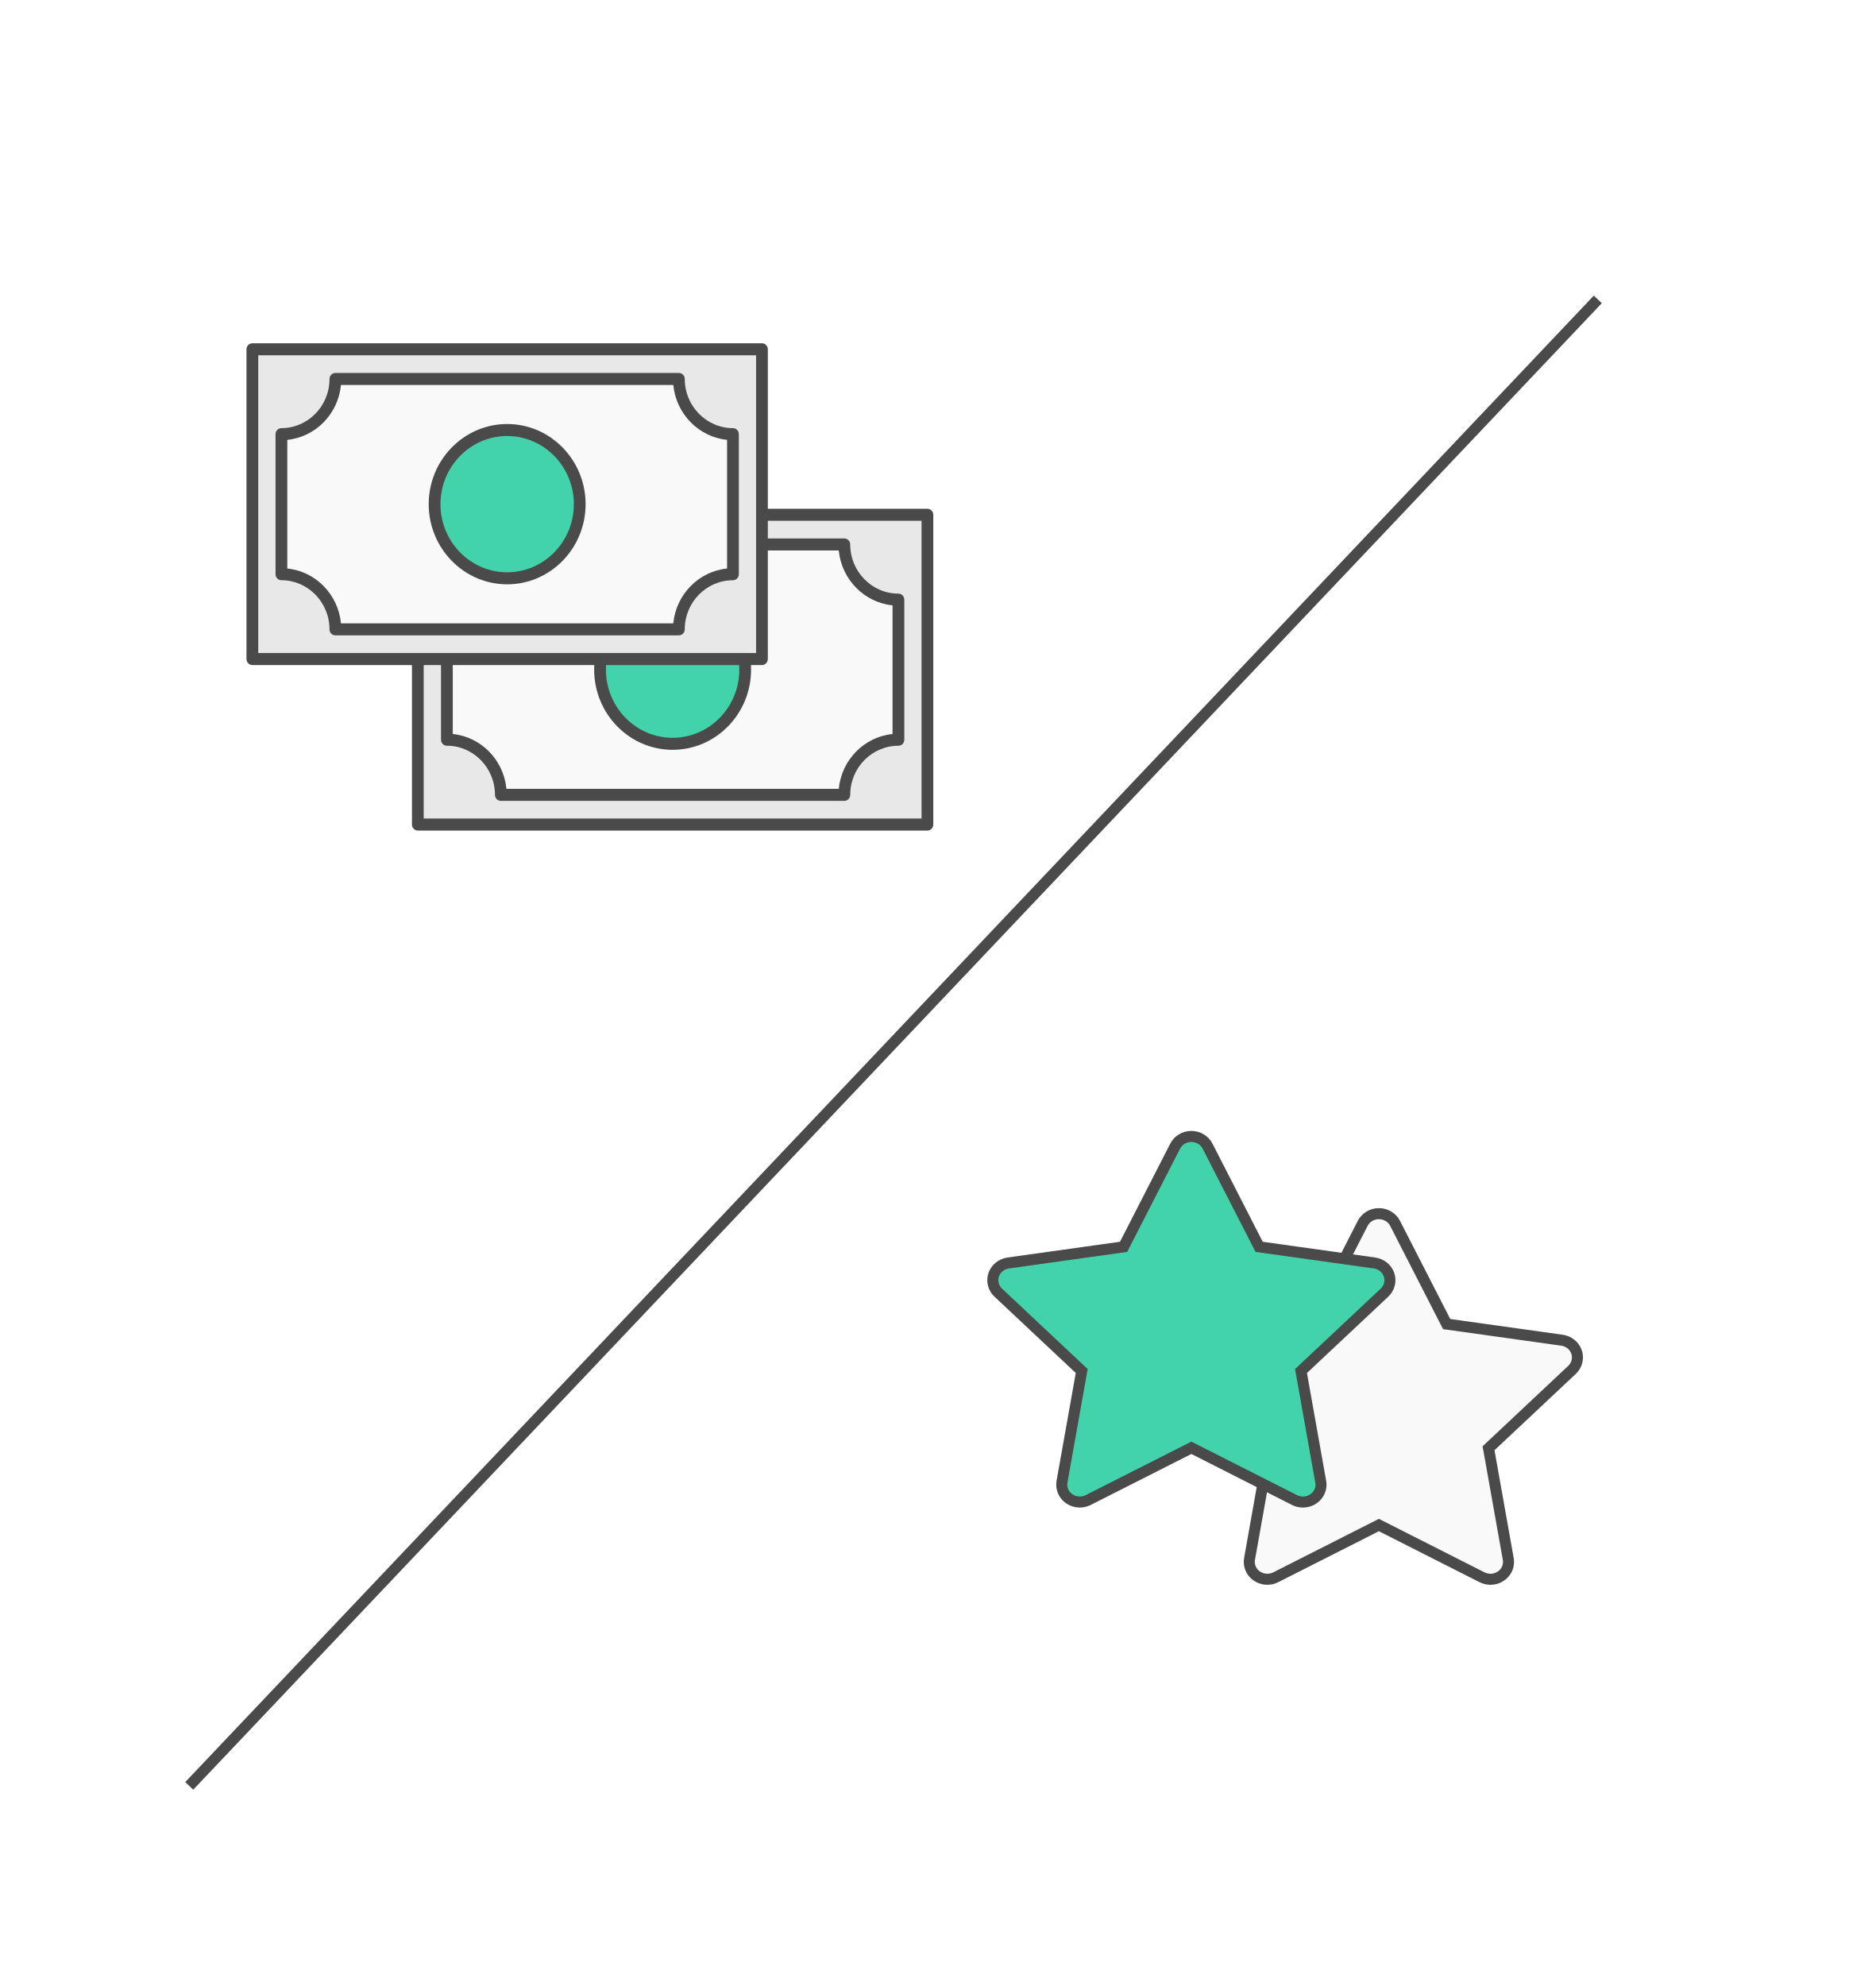
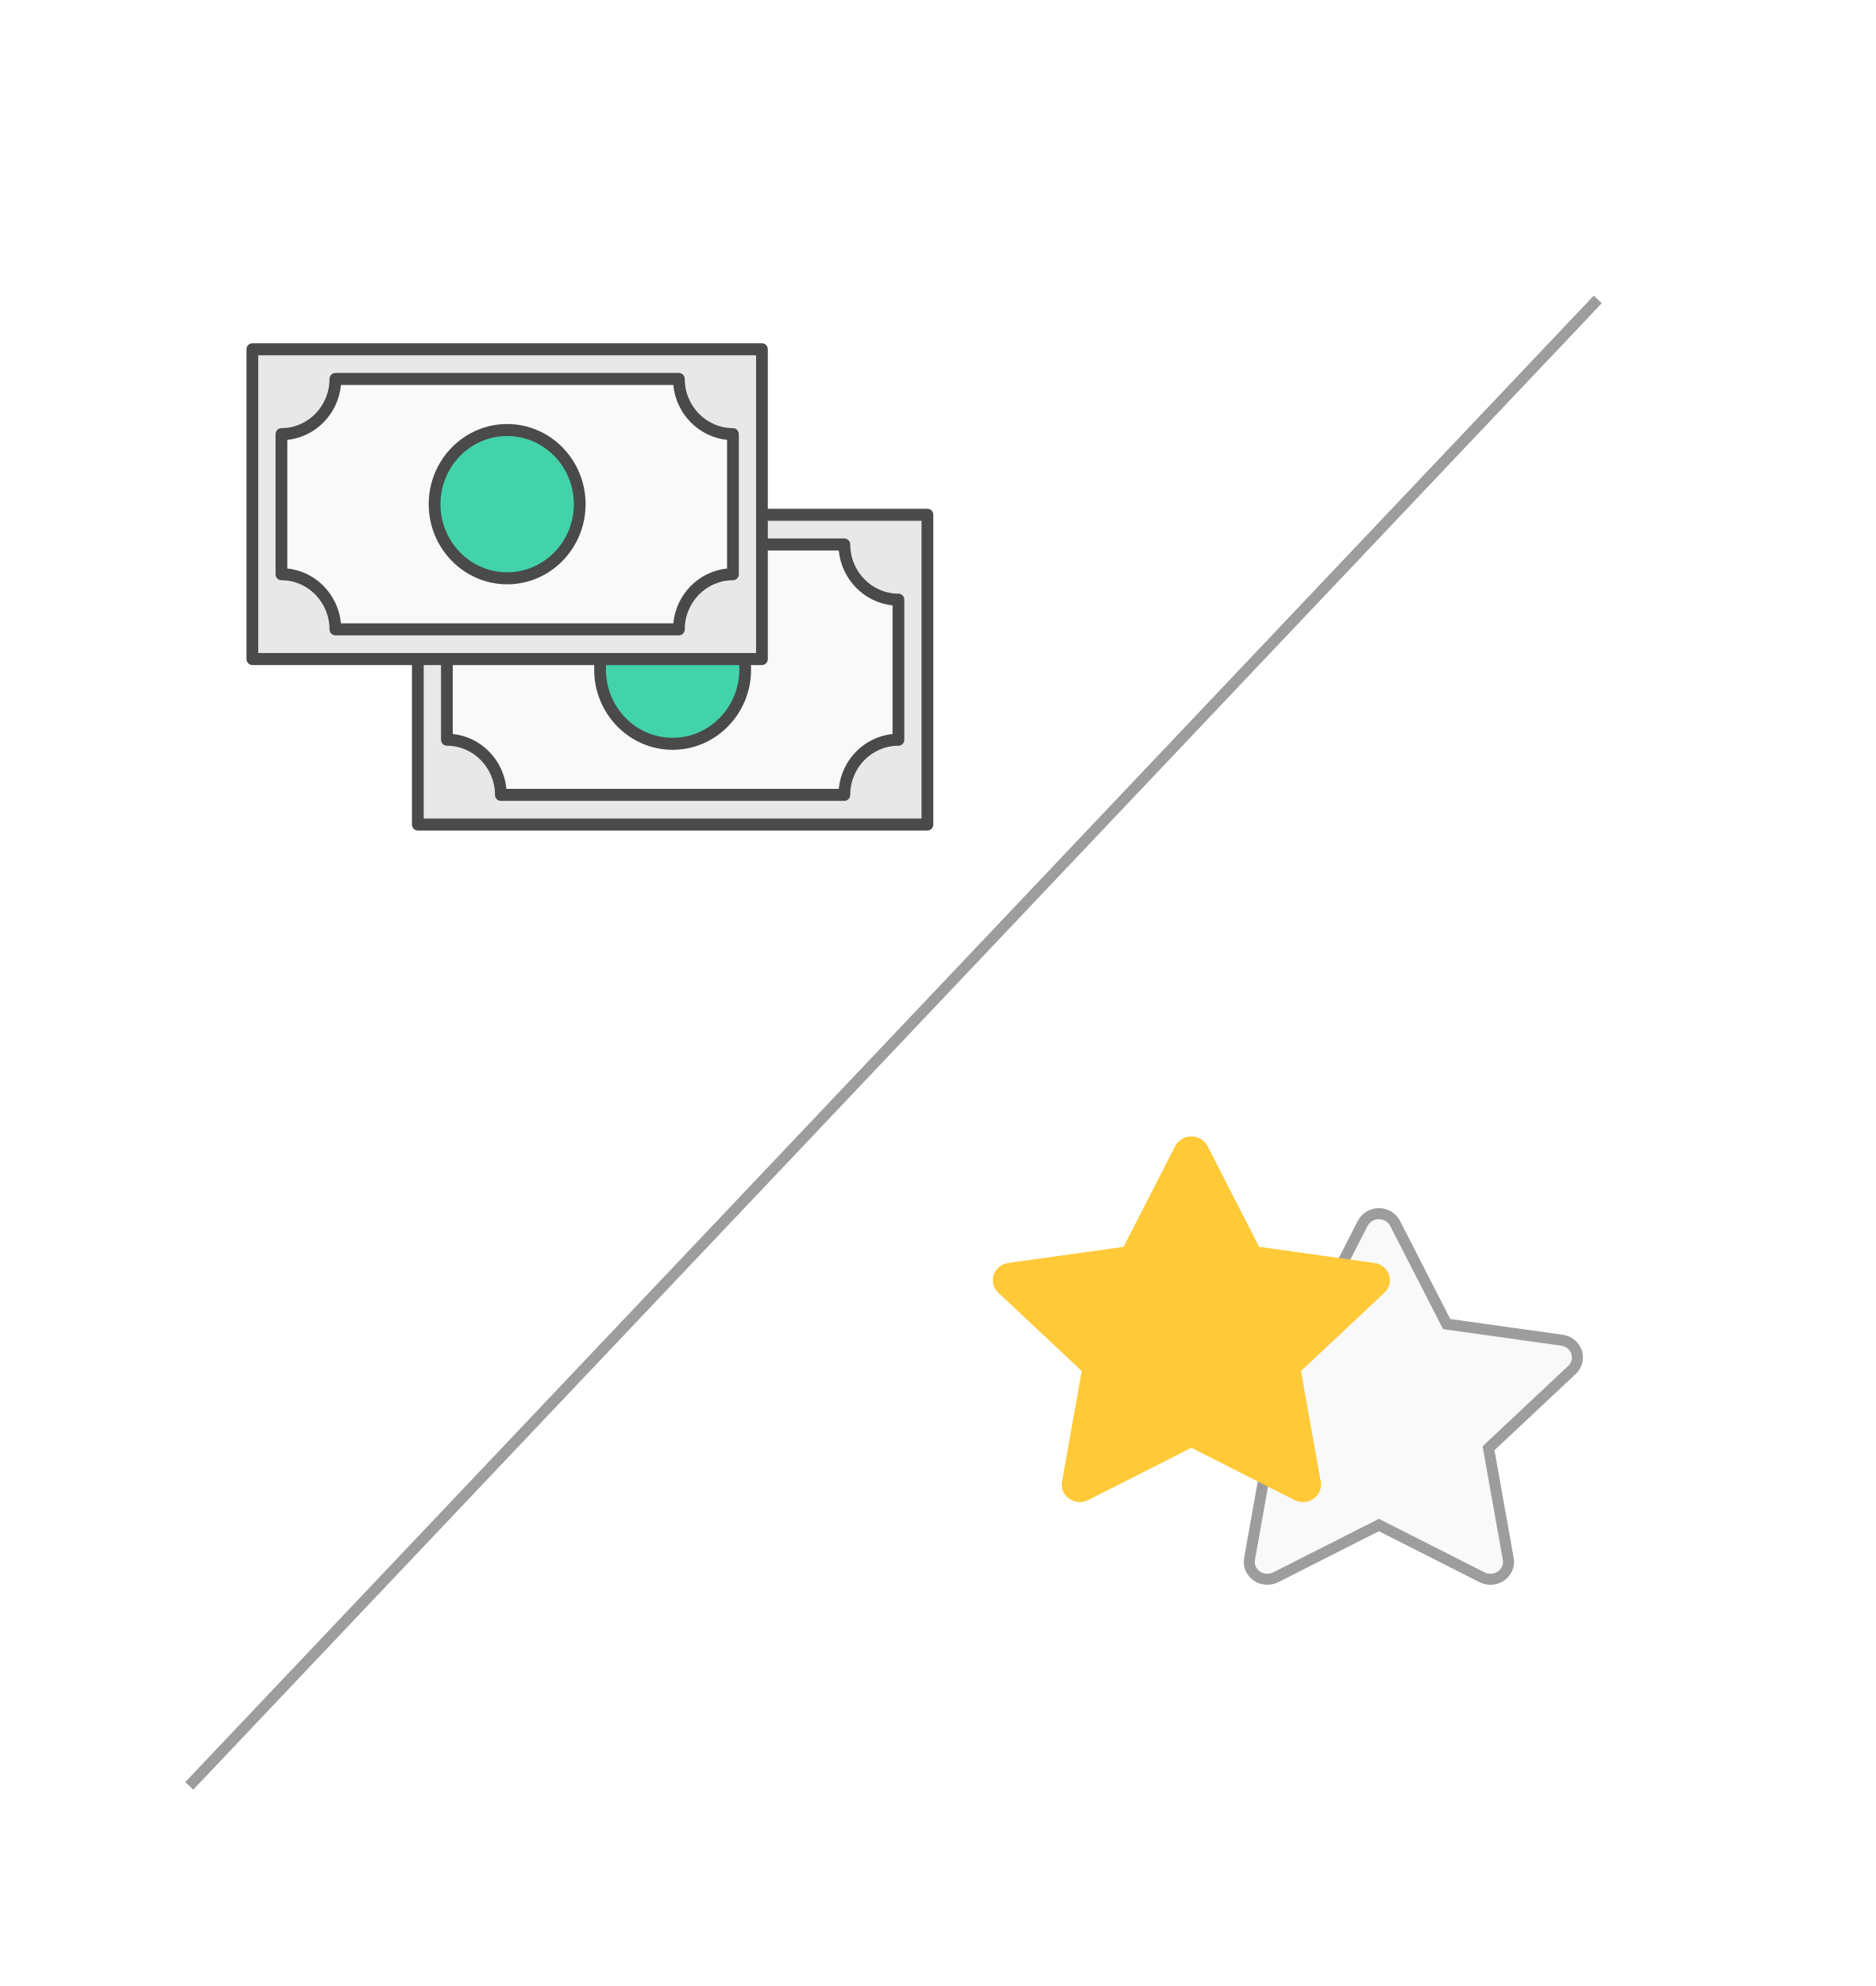
<svg xmlns="http://www.w3.org/2000/svg" width="170px" height="180px" viewBox="0 0 170 180" version="1.1">
  <defs />
  <g id="Page-1" stroke="none" stroke-width="1" fill="none" fill-rule="evenodd">
-     <g id="get-rewards">
+     <g id="get_rewards-copy">
      <g id="Group" transform="translate(61, 61) rotate(-360) translate(-61, -61) translate(37, 46)">
        <path d="M47.073,0.113 L0.877,0.113 C0.583,0.113 0.344,0.356 0.344,0.657 L0.344,28.732 C0.344,29.032 0.583,29.276 0.877,29.276 L47.072,29.276 C47.366,29.276 47.605,29.032 47.605,28.732 L47.605,0.657 C47.605,0.356 47.367,0.113 47.073,0.113 L47.073,0.113 Z" id="Shape" fill="#4A4A4A" />
        <polygon id="Path" fill="#E8E8E8" points="1.41 28.187 1.41 1.201 46.539 1.201 46.539 28.187" />
        <path d="M3.51,21.588 C5.913,21.589 7.869,23.587 7.87,26.041 C7.87,26.342 8.109,26.586 8.403,26.586 L39.542,26.586 C39.837,26.586 40.075,26.342 40.075,26.041 C40.075,23.586 42.035,21.59 44.444,21.59 C44.738,21.59 44.977,21.346 44.977,21.045 L44.977,8.348 C44.977,8.048 44.738,7.804 44.444,7.804 C42.039,7.804 40.078,5.804 40.074,3.346 C40.073,3.046 39.835,2.803 39.541,2.803 L8.403,2.803 C8.262,2.803 8.126,2.86 8.026,2.962 C7.927,3.065 7.87,3.203 7.87,3.347 C7.871,5.803 5.915,7.803 3.51,7.804 C3.216,7.804 2.978,8.048 2.978,8.348 L2.978,21.044 C2.978,21.345 3.216,21.588 3.51,21.588 L3.51,21.588 Z" id="Shape" fill="#4A4A4A" />
        <path d="M4.044,8.866 C6.611,8.608 8.659,6.514 8.91,3.891 L39.035,3.891 C39.291,6.515 41.343,8.609 43.911,8.866 L43.911,20.527 C41.34,20.784 39.288,22.875 39.036,25.497 L8.91,25.497 C8.657,22.876 6.61,20.784 4.044,20.527 L4.044,8.866 L4.044,8.866 Z" id="Path" fill="#F9F9F9" />
        <path d="M23.975,21.959 C27.896,21.959 31.086,18.7 31.086,14.694 C31.086,10.689 27.896,7.43 23.975,7.43 C20.054,7.43 16.863,10.689 16.863,14.694 C16.863,18.7 20.054,21.959 23.975,21.959 L23.975,21.959 Z" id="Shape" fill="#4A4A4A" />
        <path d="M23.975,8.518 C27.308,8.518 30.021,11.288 30.021,14.694 C30.021,18.1 27.308,20.87 23.975,20.87 C20.641,20.87 17.929,18.1 17.929,14.694 C17.929,11.289 20.641,8.518 23.975,8.518 L23.975,8.518 Z" id="Path" fill="#42D3AA" />
      </g>
      <g id="Group-Copy" transform="translate(46, 46) rotate(-360) translate(-46, -46) translate(22, 31)">
        <path d="M47.073,0.113 L0.877,0.113 C0.583,0.113 0.344,0.356 0.344,0.657 L0.344,28.732 C0.344,29.032 0.583,29.276 0.877,29.276 L47.072,29.276 C47.366,29.276 47.605,29.032 47.605,28.732 L47.605,0.657 C47.605,0.356 47.367,0.113 47.073,0.113 L47.073,0.113 Z" id="Shape" fill="#4A4A4A" />
        <polygon id="Path" fill="#E8E8E8" points="1.41 28.187 1.41 1.201 46.539 1.201 46.539 28.187" />
        <path d="M3.51,21.588 C5.913,21.589 7.869,23.587 7.87,26.041 C7.87,26.342 8.109,26.586 8.403,26.586 L39.542,26.586 C39.837,26.586 40.075,26.342 40.075,26.041 C40.075,23.586 42.035,21.59 44.444,21.59 C44.738,21.59 44.977,21.346 44.977,21.045 L44.977,8.348 C44.977,8.048 44.738,7.804 44.444,7.804 C42.039,7.804 40.078,5.804 40.074,3.346 C40.073,3.046 39.835,2.803 39.541,2.803 L8.403,2.803 C8.262,2.803 8.126,2.86 8.026,2.962 C7.927,3.065 7.87,3.203 7.87,3.347 C7.871,5.803 5.915,7.803 3.51,7.804 C3.216,7.804 2.978,8.048 2.978,8.348 L2.978,21.044 C2.978,21.345 3.216,21.588 3.51,21.588 L3.51,21.588 Z" id="Shape" fill="#4A4A4A" />
        <path d="M4.044,8.866 C6.611,8.608 8.659,6.514 8.91,3.891 L39.035,3.891 C39.291,6.515 41.343,8.609 43.911,8.866 L43.911,20.527 C41.34,20.784 39.288,22.875 39.036,25.497 L8.91,25.497 C8.657,22.876 6.61,20.784 4.044,20.527 L4.044,8.866 L4.044,8.866 Z" id="Path" fill="#F9F9F9" />
        <path d="M23.975,21.959 C27.896,21.959 31.086,18.7 31.086,14.694 C31.086,10.689 27.896,7.43 23.975,7.43 C20.054,7.43 16.863,10.689 16.863,14.694 C16.863,18.7 20.054,21.959 23.975,21.959 L23.975,21.959 Z" id="Shape" fill="#4A4A4A" />
        <path d="M23.975,8.518 C27.308,8.518 30.021,11.288 30.021,14.694 C30.021,18.1 27.308,20.87 23.975,20.87 C20.641,20.87 17.929,18.1 17.929,14.694 C17.929,11.289 20.641,8.518 23.975,8.518 L23.975,8.518 Z" id="Path" fill="#42D3AA" />
      </g>
-       <path d="M144.5,27.5 L17.5,161.5" id="Line-Copy-5" stroke="#4A4A4A" stroke-linecap="square" />
-       <path d="M141.599,121.47 L131.143,120.006 L126.468,110.879 C126.192,110.341 125.623,110 125,110 C124.377,110 123.808,110.341 123.532,110.879 L118.857,120.006 L108.401,121.469 C107.785,121.556 107.273,121.972 107.08,122.542 C106.888,123.113 107.048,123.74 107.494,124.159 L115.06,131.262 L113.273,141.294 C113.168,141.886 113.42,142.484 113.924,142.836 C114.428,143.189 115.096,143.236 115.648,142.956 L125,138.22 L134.352,142.956 C134.592,143.078 134.853,143.138 135.113,143.138 C136.022,143.135 136.752,142.43 136.752,141.561 C136.752,141.44 136.738,141.322 136.711,141.209 L134.94,131.262 L142.506,124.159 C142.952,123.74 143.112,123.113 142.92,122.543 C142.727,121.972 142.215,121.556 141.599,121.47 Z" id="Shape-Copy-5" stroke="#4A4A4A" fill="#F9F9F9" />
-       <path d="M124.599,114.47 L114.143,113.006 L109.468,103.879 C109.192,103.341 108.623,103 108,103 C107.377,103 106.808,103.341 106.532,103.879 L101.857,113.006 L91.401,114.469 C90.785,114.556 90.273,114.972 90.08,115.542 C89.888,116.113 90.048,116.74 90.494,117.159 L98.06,124.262 L96.273,134.294 C96.168,134.886 96.42,135.484 96.924,135.836 C97.428,136.189 98.096,136.236 98.648,135.956 L108,131.22 L117.352,135.956 C117.592,136.078 117.853,136.138 118.113,136.138 C119.022,136.135 119.752,135.43 119.752,134.561 C119.752,134.44 119.738,134.322 119.711,134.209 L117.94,124.262 L125.506,117.159 C125.952,116.74 126.112,116.113 125.92,115.543 C125.727,114.972 125.215,114.556 124.599,114.47 Z" id="Shape-Copy-6" stroke="#4A4A4A" fill="#42D3AA" />
+       <path d="M144.5,27.5 L17.5,161.5" id="Line-Copy-5" stroke="#9D9D9D" stroke-linecap="square" />
+       <path d="M141.599,121.47 L131.143,120.006 L126.468,110.879 C126.192,110.341 125.623,110 125,110 C124.377,110 123.808,110.341 123.532,110.879 L118.857,120.006 L108.401,121.469 C107.785,121.556 107.273,121.972 107.08,122.542 C106.888,123.113 107.048,123.74 107.494,124.159 L115.06,131.262 L113.273,141.294 C113.168,141.886 113.42,142.484 113.924,142.836 C114.428,143.189 115.096,143.236 115.648,142.956 L125,138.22 L134.352,142.956 C134.592,143.078 134.853,143.138 135.113,143.138 C136.022,143.135 136.752,142.43 136.752,141.561 C136.752,141.44 136.738,141.322 136.711,141.209 L134.94,131.262 L142.506,124.159 C142.952,123.74 143.112,123.113 142.92,122.543 C142.727,121.972 142.215,121.556 141.599,121.47 Z" id="Shape-Copy-5" stroke="#9D9D9D" fill="#F9F9F9" />
+       <path d="M124.599,114.47 L114.143,113.006 L109.468,103.879 C109.192,103.341 108.623,103 108,103 C107.377,103 106.808,103.341 106.532,103.879 L101.857,113.006 L91.401,114.469 C90.785,114.556 90.273,114.972 90.08,115.542 C89.888,116.113 90.048,116.74 90.494,117.159 L98.06,124.262 L96.273,134.294 C96.168,134.886 96.42,135.484 96.924,135.836 C97.428,136.189 98.096,136.236 98.648,135.956 L108,131.22 L117.352,135.956 C117.592,136.078 117.853,136.138 118.113,136.138 C119.022,136.135 119.752,135.43 119.752,134.561 C119.752,134.44 119.738,134.322 119.711,134.209 L117.94,124.262 L125.506,117.159 C125.952,116.74 126.112,116.113 125.92,115.543 C125.727,114.972 125.215,114.556 124.599,114.47 Z" id="Shape-Copy-6" fill="#FFC938" />
    </g>
  </g>
</svg>
